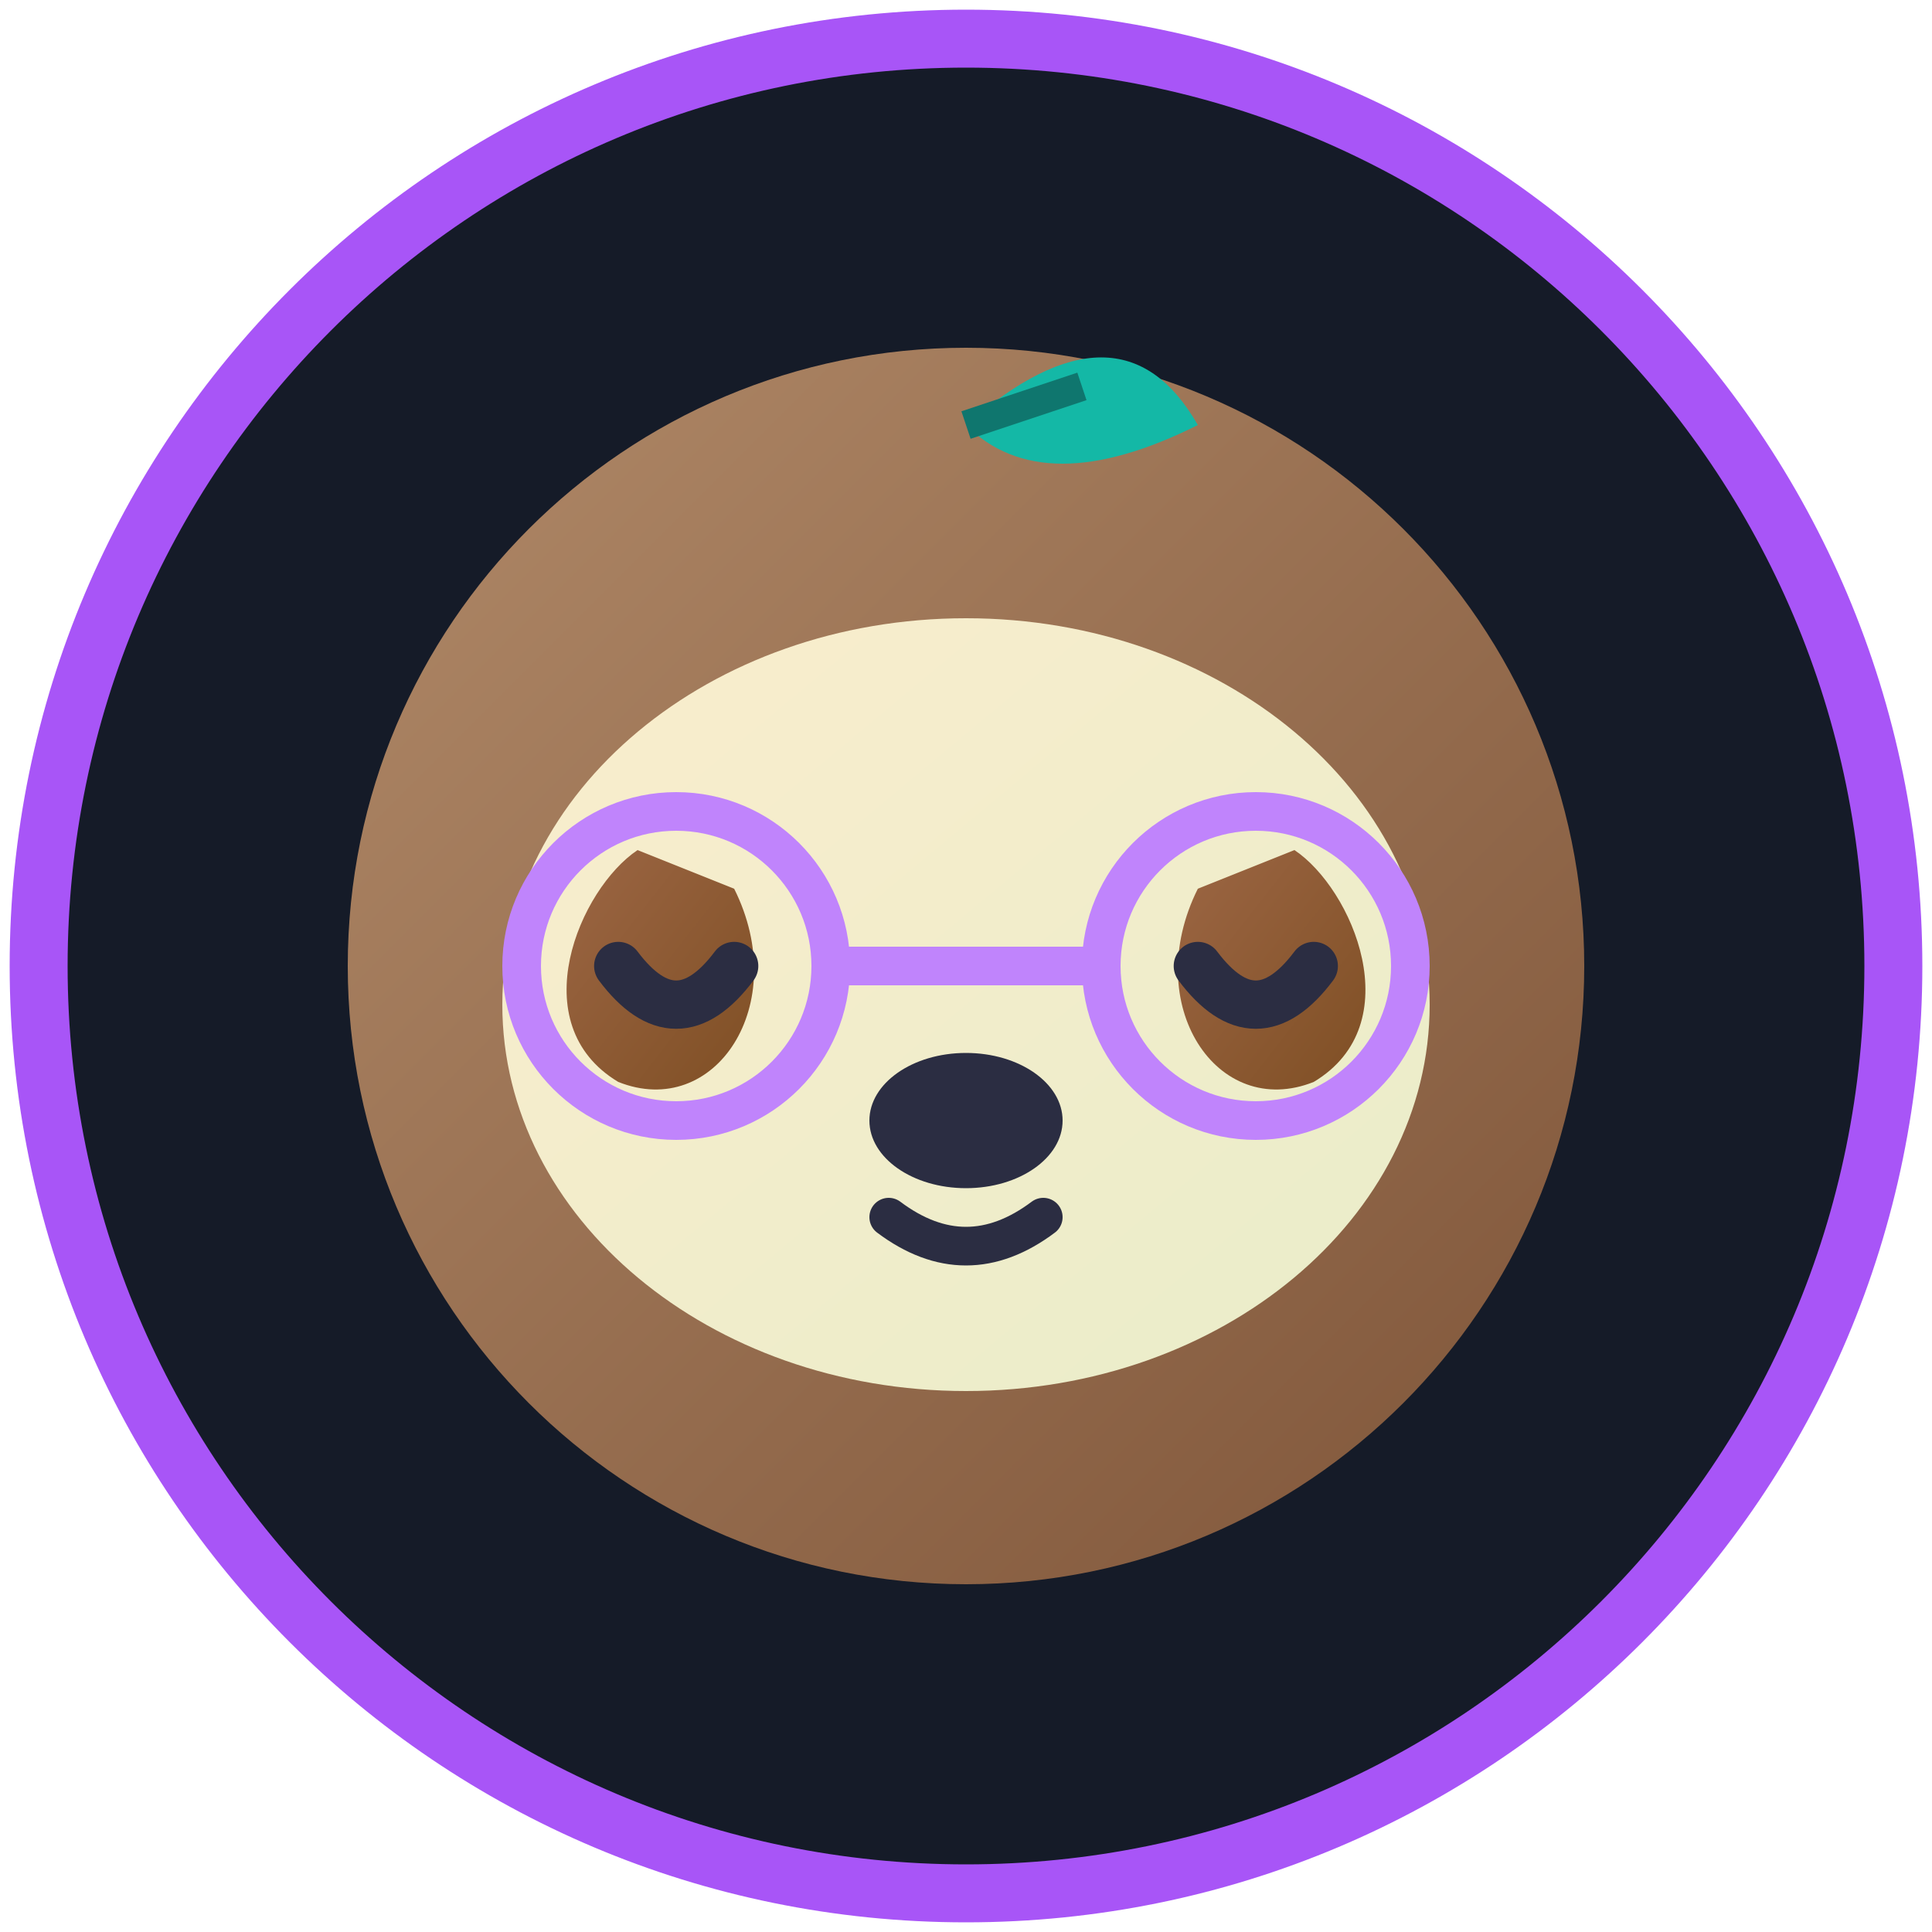
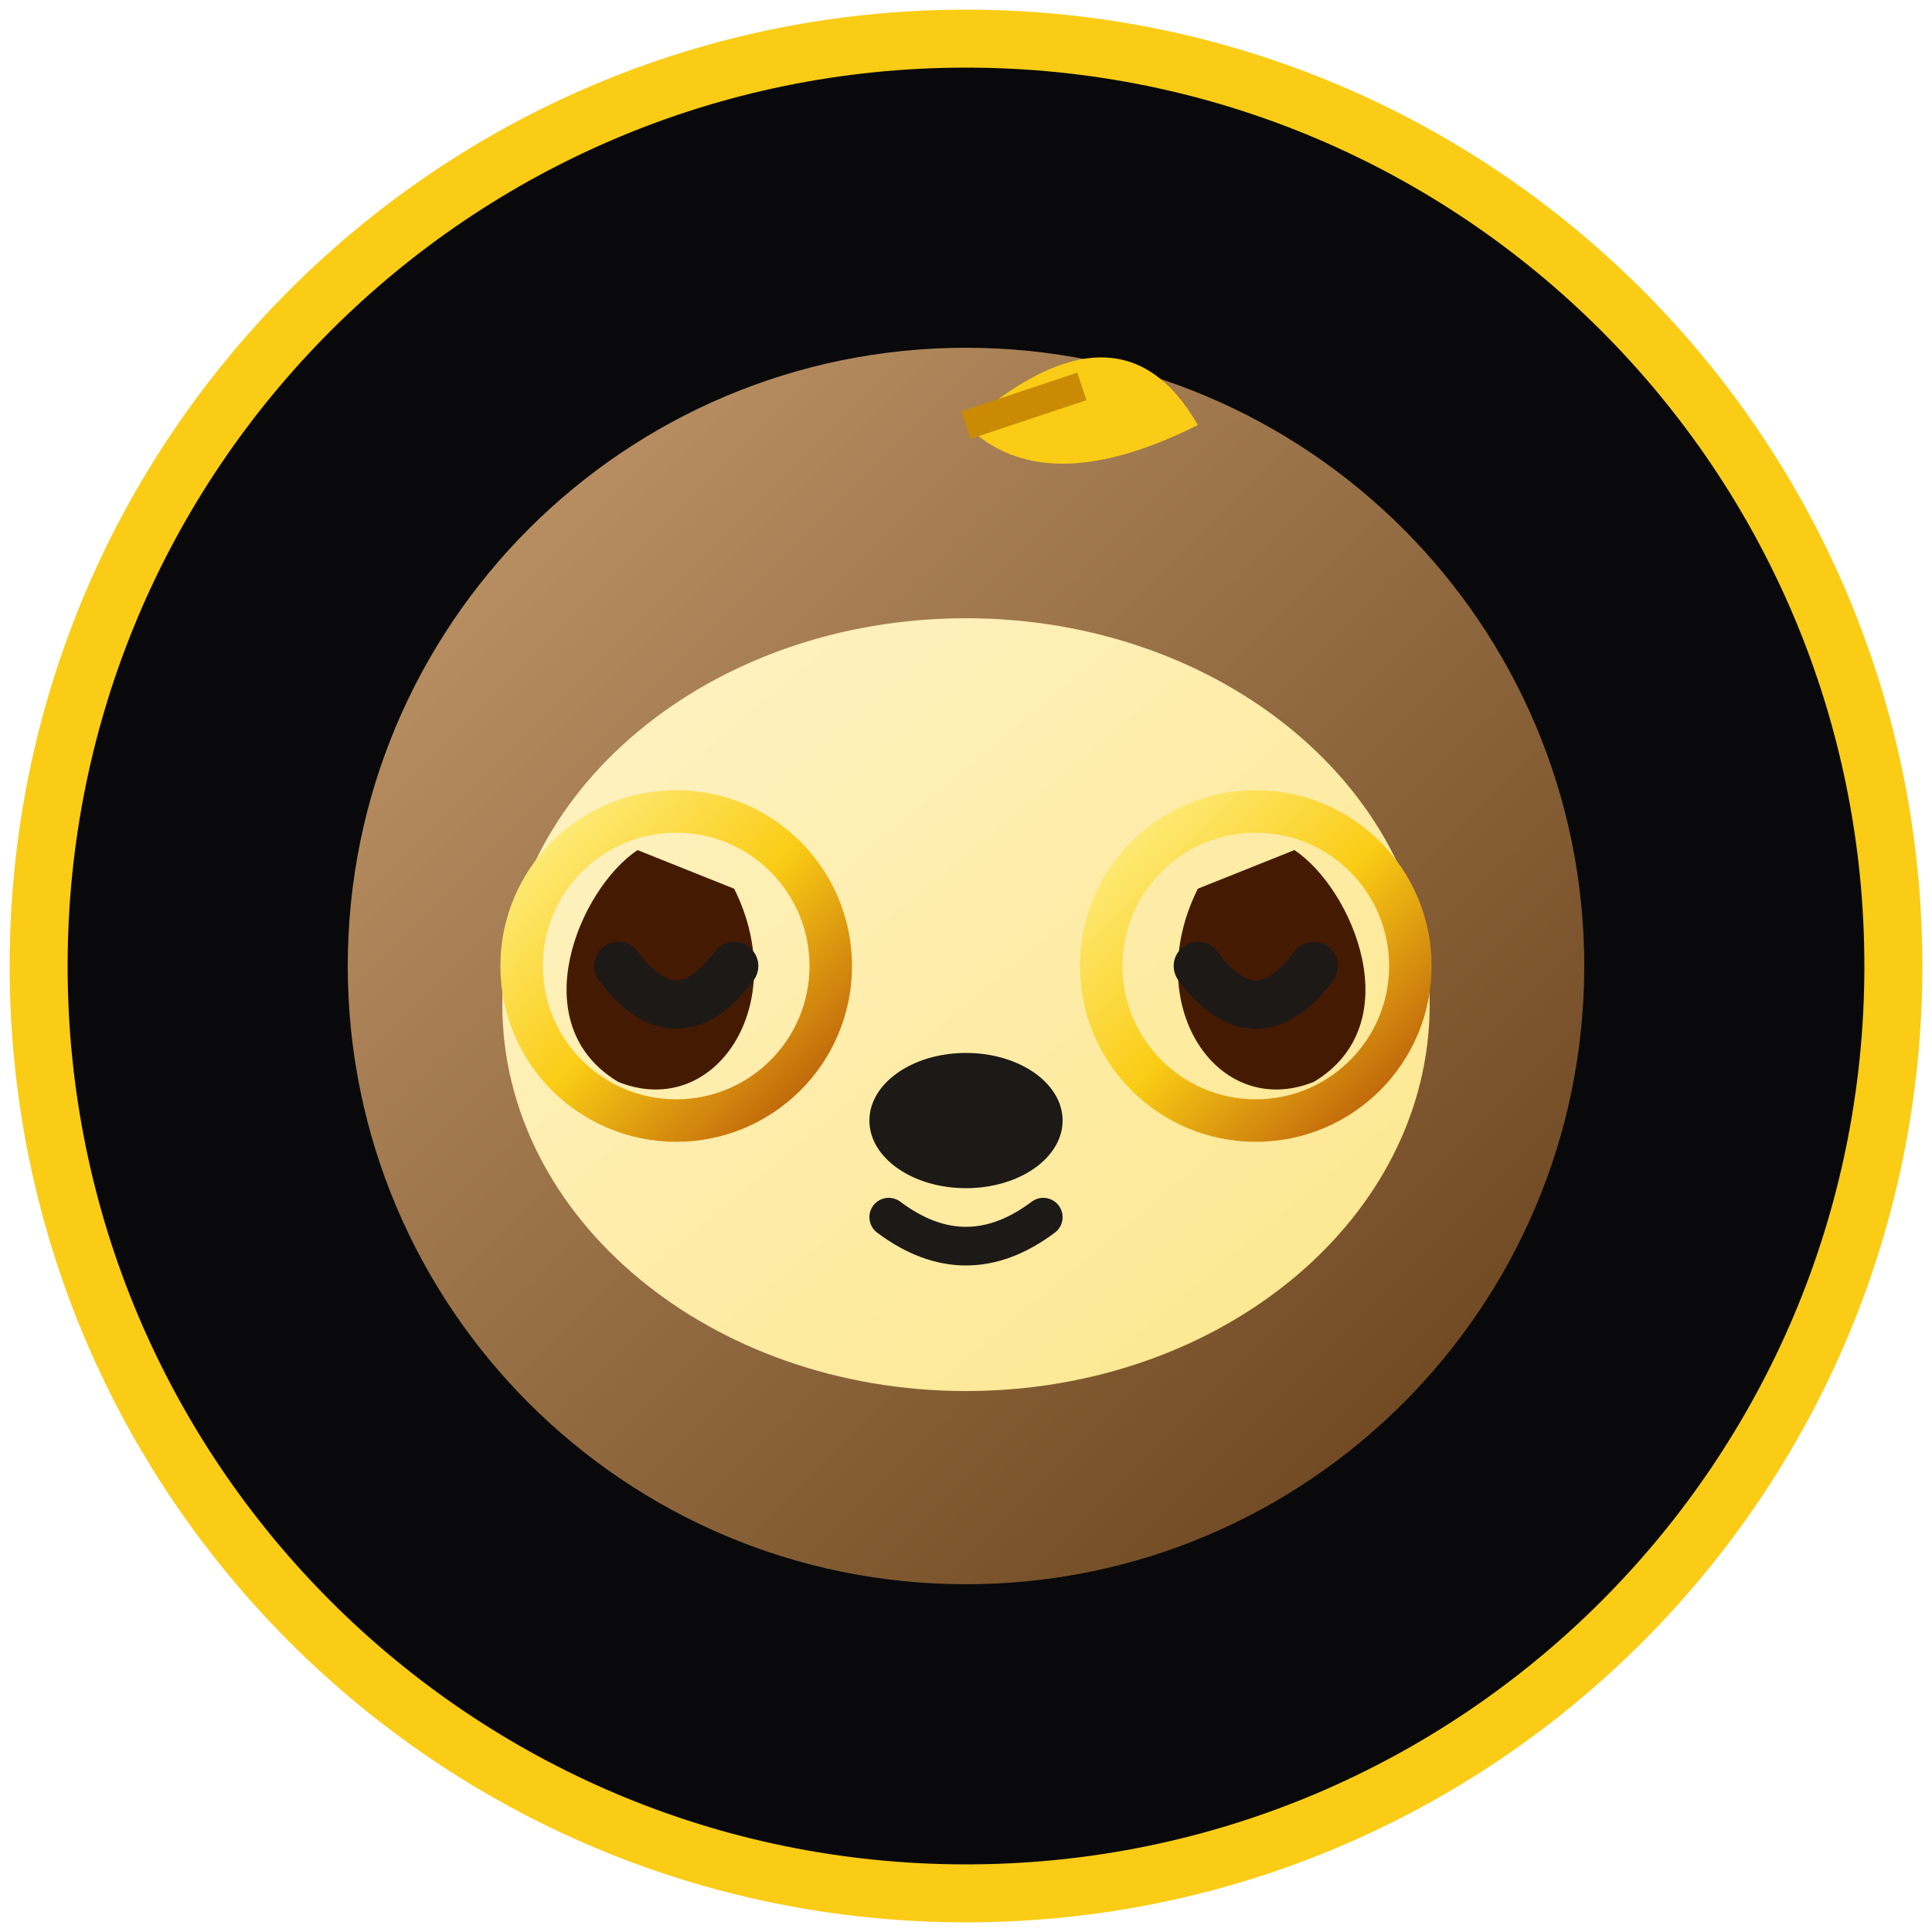
<svg xmlns="http://www.w3.org/2000/svg" viewBox="0 0 100 100" width="100" height="100">
  <defs>
    <linearGradient id="furGrad" x1="0%" y1="0%" x2="100%" y2="100%">
-       <stop offset="0%" stop-color="#b08968" />
-       <stop offset="100%" stop-color="#7f5539" />
+       <stop offset="0%" stop-color="#c59b6d" />
+       <stop offset="100%" stop-color="#633d18" />
    </linearGradient>
    <linearGradient id="faceGrad" x1="0%" y1="0%" x2="100%" y2="100%">
-       <stop offset="0%" stop-color="#faedcd" />
-       <stop offset="100%" stop-color="#e9edc9" />
+       <stop offset="0%" stop-color="#fef3c7" />
+       <stop offset="100%" stop-color="#fde68a" />
    </linearGradient>
-     <linearGradient id="eyePatch" x1="0%" y1="0%" x2="100%" y2="100%">
-       <stop offset="0%" stop-color="#9c6644" />
-       <stop offset="100%" stop-color="#7f4f24" />
+     <linearGradient id="goldGlasses" x1="0%" y1="0%" x2="100%" y2="100%">
+       <stop offset="0%" stop-color="#fef08a" />
+       <stop offset="50%" stop-color="#facc15" />
+       <stop offset="100%" stop-color="#b45309" />
    </linearGradient>
  </defs>
-   <circle cx="50" cy="50" r="48" fill="#151b28" stroke="#a855f7" stroke-width="3" />
+   <circle cx="50" cy="50" r="48" fill="#09090b" stroke="#facc15" stroke-width="3" />
  <circle cx="50" cy="50" r="32" fill="url(#furGrad)" />
  <ellipse cx="50" cy="52" rx="24" ry="20" fill="url(#faceGrad)" />
-   <path d="M 33,44 C 30,46 27,53 32,56 C 37,58 41,52 38,46 Z" fill="url(#eyePatch)" />
-   <path d="M 67,44 C 70,46 73,53 68,56 C 63,58 59,52 62,46 Z" fill="url(#eyePatch)" />
-   <path d="M 32,50 Q 35,54 38,50" fill="none" stroke="#2b2d42" stroke-width="2.5" stroke-linecap="round" />
-   <path d="M 62,50 Q 65,54 68,50" fill="none" stroke="#2b2d42" stroke-width="2.5" stroke-linecap="round" />
-   <circle cx="35" cy="50" r="8" fill="none" stroke="#c084fc" stroke-width="2" />
-   <circle cx="65" cy="50" r="8" fill="none" stroke="#c084fc" stroke-width="2" />
-   <line x1="43" y1="50" x2="57" y2="50" stroke="#c084fc" stroke-width="2" />
-   <ellipse cx="50" cy="58" rx="5" ry="3.5" fill="#2b2d42" />
-   <path d="M 46,63 Q 50,66 54,63" fill="none" stroke="#2b2d42" stroke-width="2" stroke-linecap="round" />
-   <path d="M 50,22 Q 58,15 62,22 Q 54,26 50,22 Z" fill="#14b8a6" />
-   <line x1="50" y1="22" x2="56" y2="20" stroke="#0f766e" stroke-width="1.5" />
+   <path d="M 33,44 C 30,46 27,53 32,56 C 37,58 41,52 38,46 Z" fill="#451a03" />
+   <path d="M 67,44 C 70,46 73,53 68,56 C 63,58 59,52 62,46 Z" fill="#451a03" />
+   <path d="M 32,50 Q 35,54 38,50" fill="none" stroke="#1c1917" stroke-width="2.5" stroke-linecap="round" />
+   <path d="M 62,50 Q 65,54 68,50" fill="none" stroke="#1c1917" stroke-width="2.5" stroke-linecap="round" />
+   <circle cx="35" cy="50" r="8" fill="none" stroke="url(#goldGlasses)" stroke-width="2.2" />
+   <circle cx="65" cy="50" r="8" fill="none" stroke="url(#goldGlasses)" stroke-width="2.2" />
+   <line x1="43" y1="50" x2="57" y2="50" stroke="url(#goldGlasses)" stroke-width="2.2" />
+   <ellipse cx="50" cy="58" rx="5" ry="3.5" fill="#1c1917" />
+   <path d="M 46,63 Q 50,66 54,63" fill="none" stroke="#1c1917" stroke-width="2" stroke-linecap="round" />
+   <path d="M 50,22 Q 58,15 62,22 Q 54,26 50,22 Z" fill="#facc15" />
+   <line x1="50" y1="22" x2="56" y2="20" stroke="#ca8a04" stroke-width="1.5" />
</svg>
